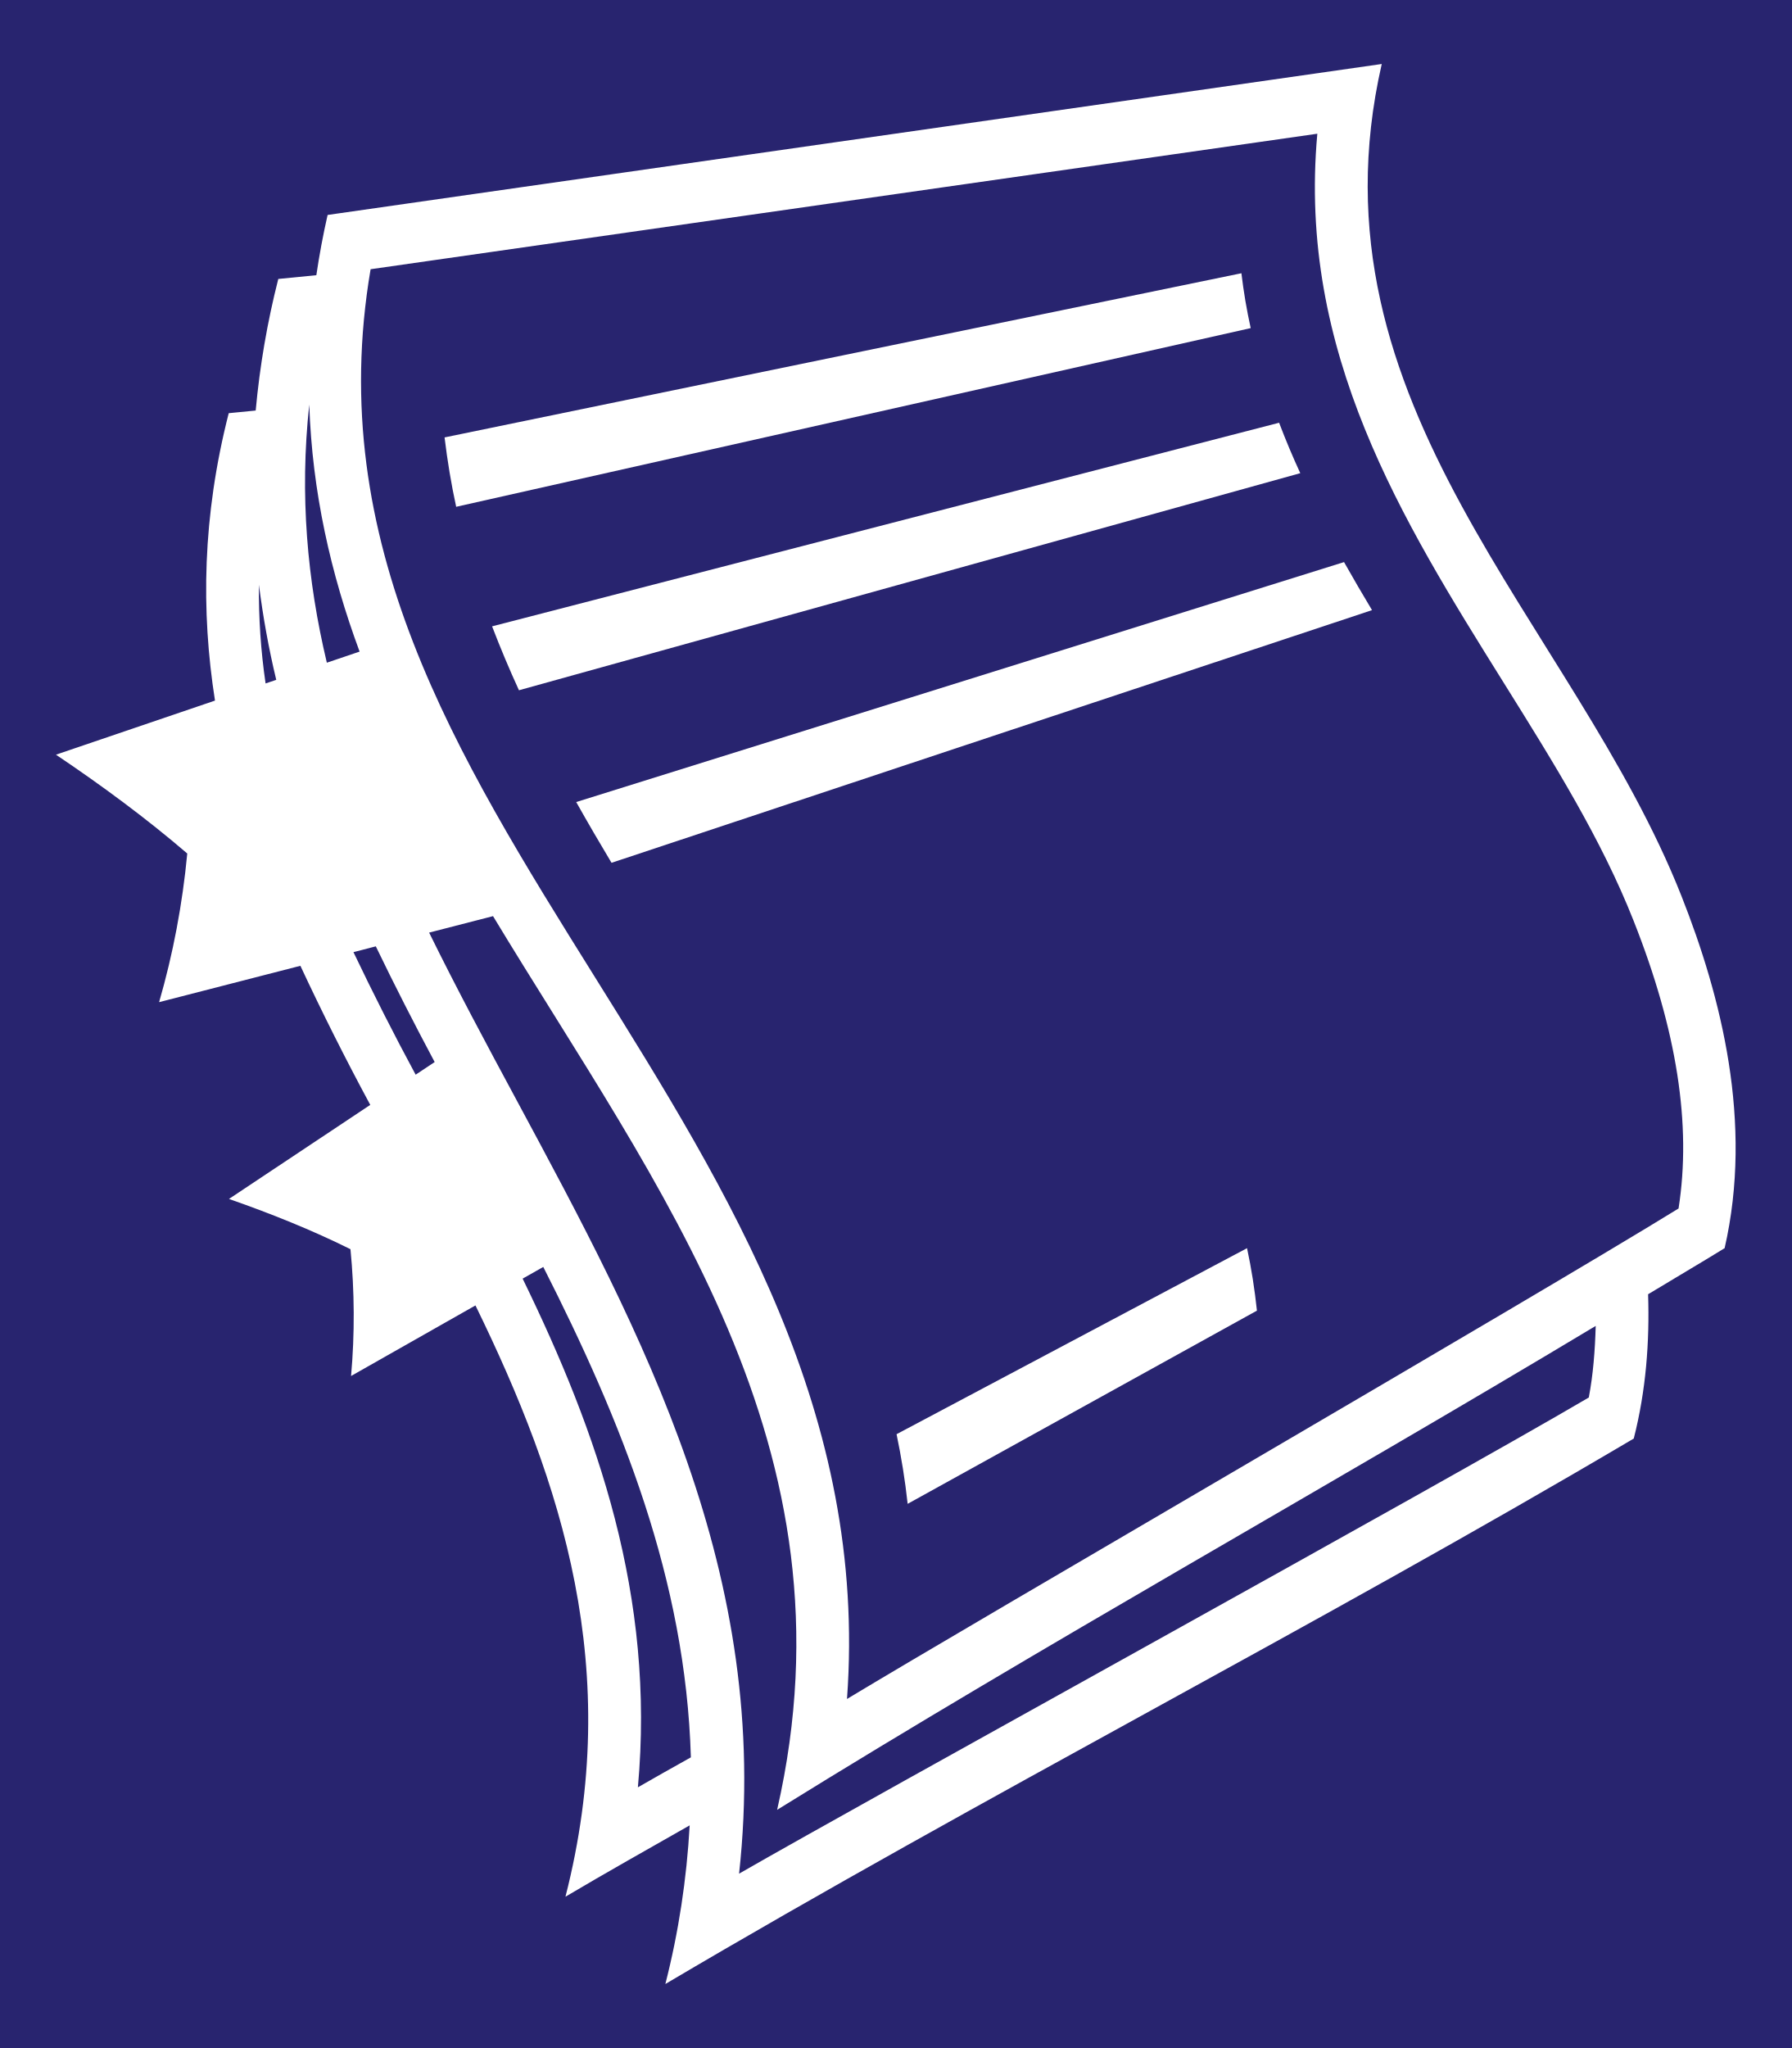
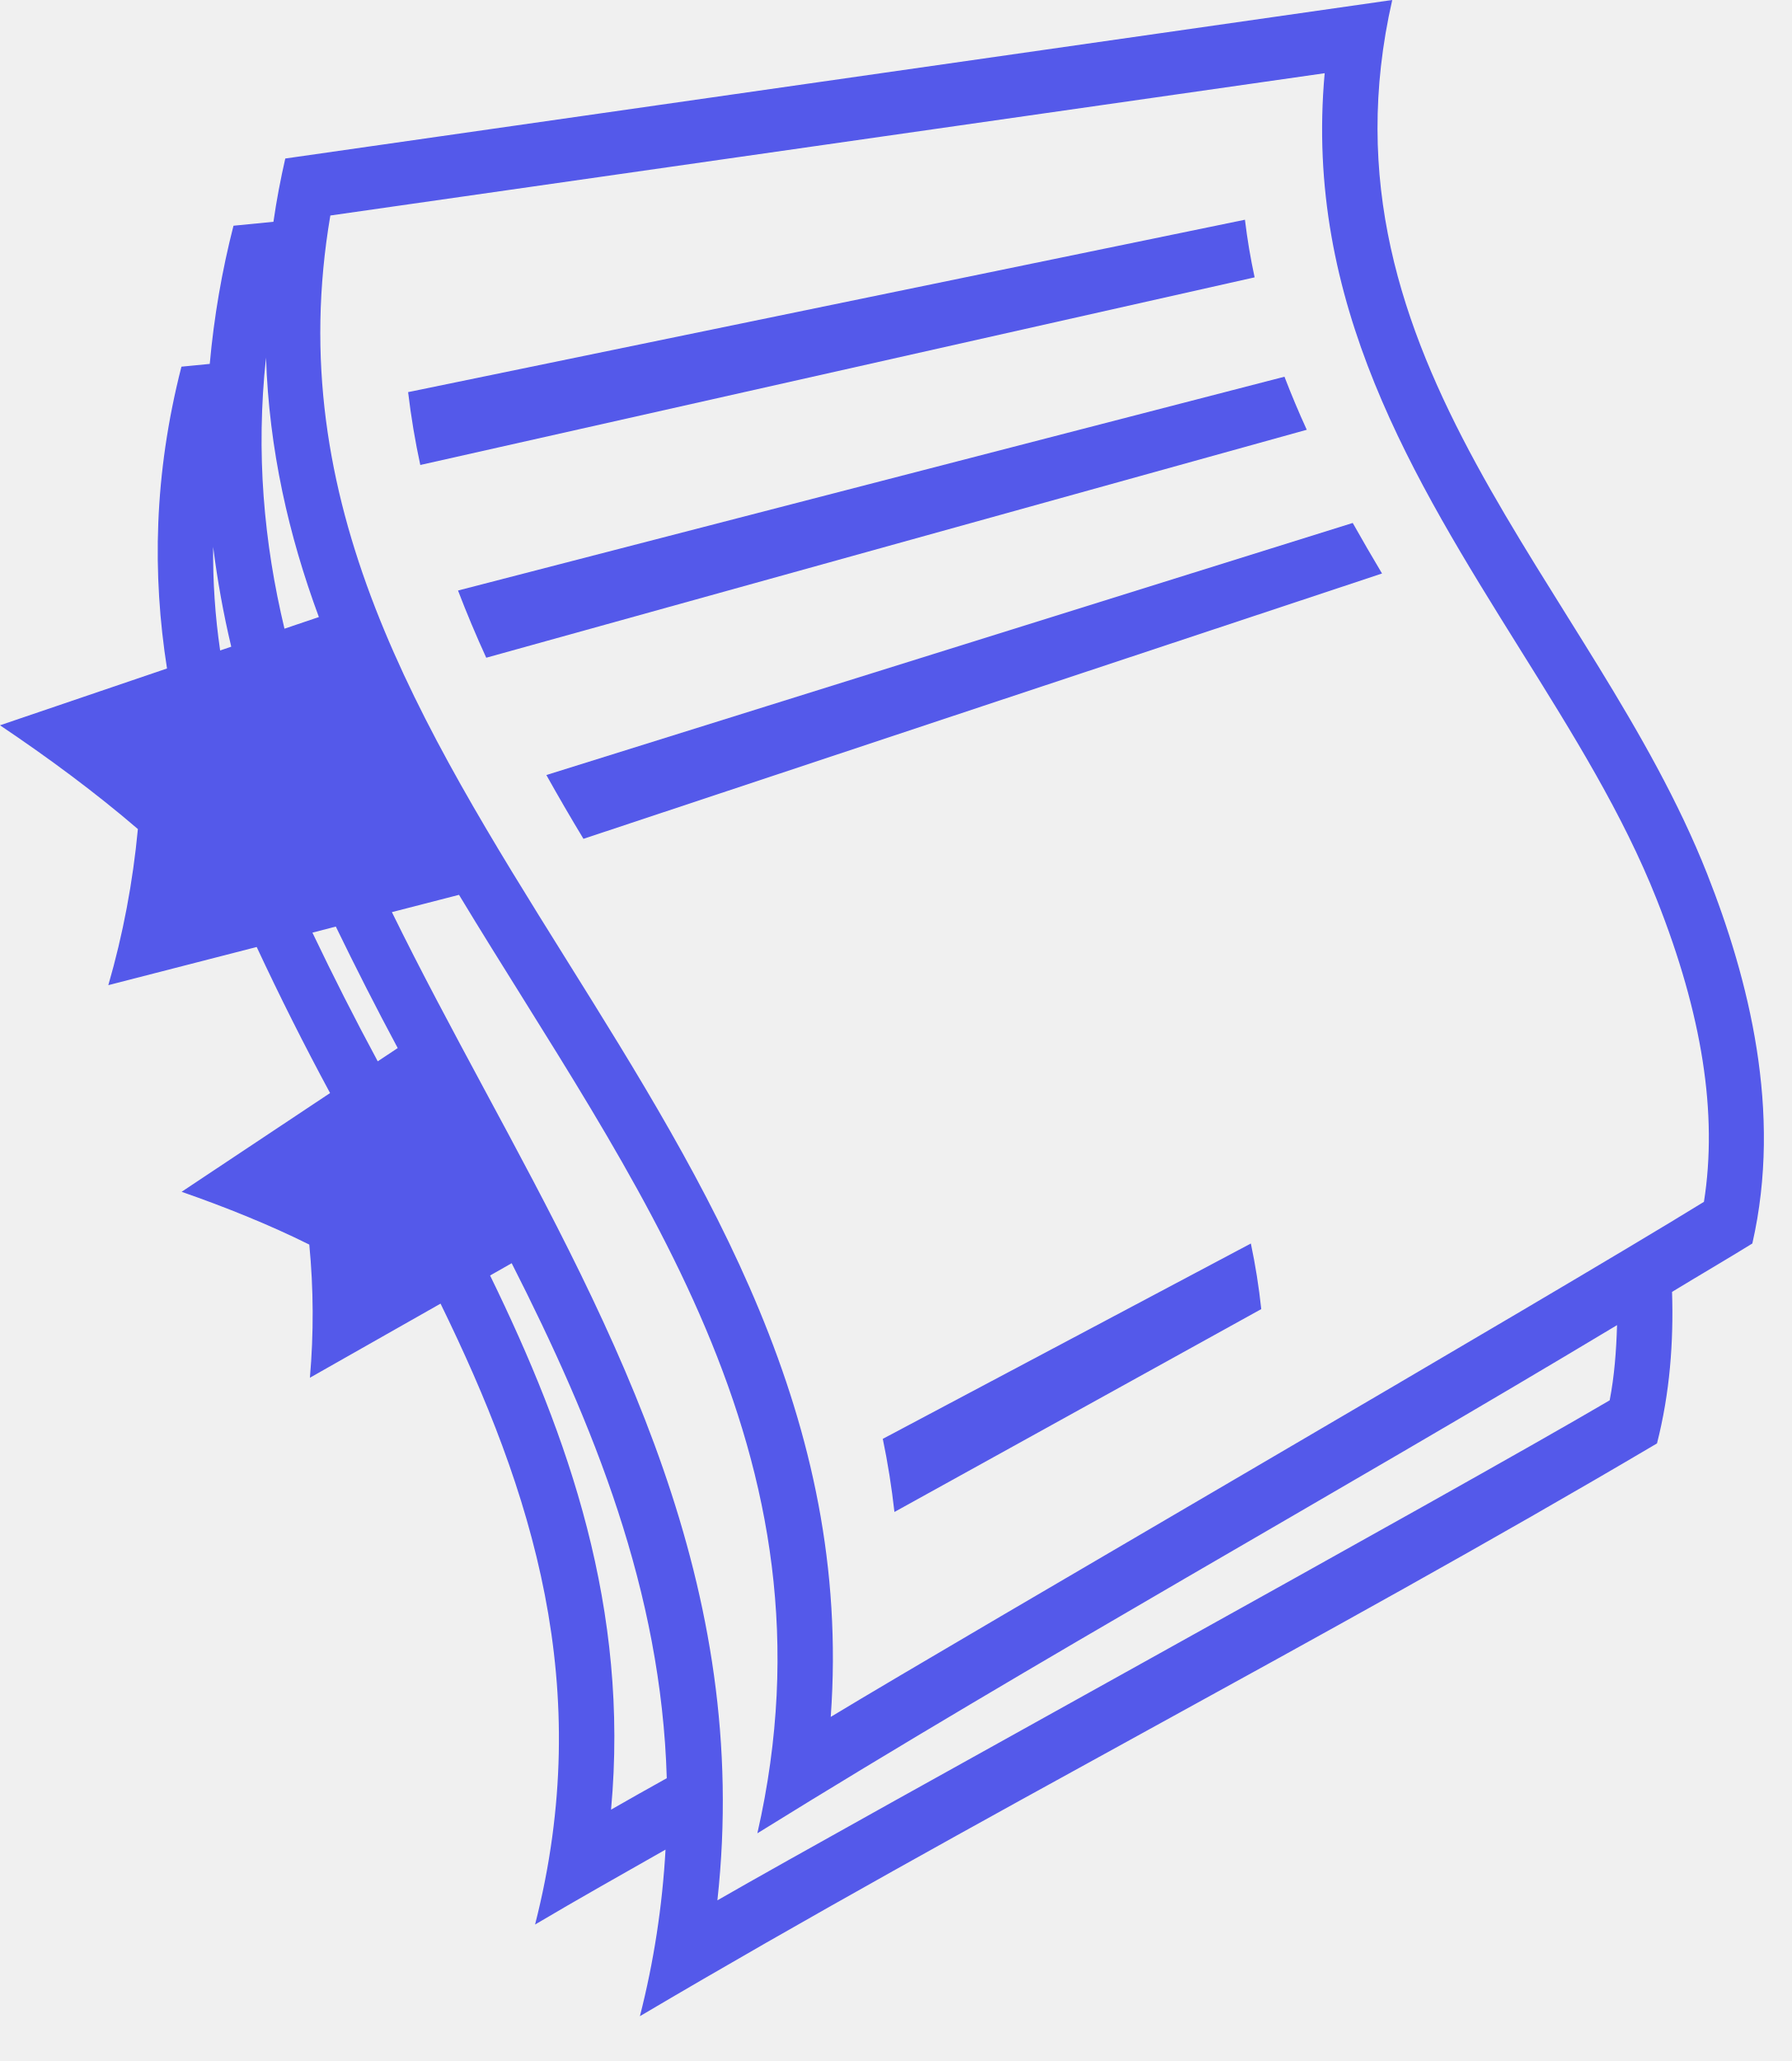
- <svg xmlns="http://www.w3.org/2000/svg" width="21" height="24" viewBox="0 0 21 24" fill="none">
-   <rect width="21" height="24" fill="#1E1E1E" />
-   <rect width="1920" height="1080" transform="translate(-39 -363)" fill="#28246F" />
-   <g clip-path="url(#clip0_0_1)">
-     <path d="M19.709 10.5C18.438 7.286 15.278 4.767 16.196 0.75L3.84 2.519C3.787 2.752 3.743 2.987 3.708 3.225L3.262 3.269C3.133 3.773 3.045 4.289 2.997 4.811L2.681 4.842C2.372 6.05 2.355 7.161 2.52 8.21C1.899 8.421 1.278 8.633 0.656 8.844C1.196 9.207 1.716 9.591 2.195 10.002C2.139 10.594 2.029 11.178 1.865 11.744L3.521 11.318C3.779 11.871 4.052 12.414 4.34 12.948L2.684 14.05C3.176 14.222 3.657 14.415 4.108 14.639C4.156 15.133 4.159 15.631 4.115 16.125L5.573 15.298C6.593 17.385 7.307 19.573 6.628 22.227C7.109 21.942 7.597 21.668 8.084 21.391C8.049 22.021 7.954 22.644 7.799 23.25C11.53 21.044 15.418 19.063 19.15 16.858C19.294 16.293 19.336 15.725 19.318 15.167C19.616 14.986 19.918 14.81 20.215 14.627C20.552 13.155 20.175 11.678 19.709 10.5ZM3.113 8.009C3.057 7.627 3.031 7.24 3.035 6.853C3.083 7.23 3.15 7.602 3.238 7.967L3.113 8.009ZM3.625 4.741C3.659 5.765 3.877 6.723 4.215 7.636L3.831 7.766C3.602 6.804 3.51 5.805 3.625 4.741ZM4.872 12.594C4.618 12.123 4.375 11.644 4.143 11.158L4.405 11.09C4.626 11.548 4.857 12 5.095 12.446L4.872 12.594ZM7.477 20.945C7.681 18.706 7.007 16.791 6.126 14.984L6.368 14.847C7.283 16.65 8.037 18.507 8.098 20.594C7.891 20.71 7.683 20.826 7.477 20.945ZM18.623 16.377C16.84 17.424 10.174 21.087 8.663 21.957C9.049 18.452 7.529 15.631 6.055 12.892C5.7 12.233 5.351 11.582 5.03 10.929L5.779 10.736C7.706 13.927 10.082 16.953 9.109 21.209C12.258 19.256 15.523 17.449 18.704 15.538C18.696 15.826 18.674 16.109 18.623 16.377ZM19.675 14.162C17.933 15.236 11.407 19.015 9.928 19.91C10.171 16.573 8.55 13.977 6.976 11.455C5.343 8.84 3.797 6.363 4.344 3.155L15.441 1.567C15.208 4.129 16.433 6.09 17.622 7.995C18.213 8.941 18.771 9.835 19.148 10.79C19.656 12.073 19.829 13.18 19.675 14.162Z" fill="white" />
-     <path d="M14.551 3.202L5.211 5.126C5.244 5.401 5.289 5.673 5.347 5.939L14.66 3.845C14.613 3.633 14.577 3.419 14.551 3.202Z" fill="white" />
-     <path d="M14.993 4.954L5.768 7.34C5.865 7.593 5.97 7.843 6.083 8.089L15.241 5.545C15.152 5.352 15.069 5.154 14.993 4.954Z" fill="white" />
-     <path d="M6.754 9.399C6.889 9.639 7.027 9.876 7.168 10.111C10.139 9.123 13.11 8.136 16.082 7.15C15.97 6.964 15.861 6.776 15.754 6.587L6.754 9.399Z" fill="white" />
-     <path d="M10.509 16.807C10.565 17.075 10.609 17.347 10.639 17.623L14.733 15.359C14.707 15.113 14.669 14.868 14.617 14.627L10.509 16.807Z" fill="white" />
-   </g>
-   <defs>
-     <clipPath id="clip0_0_1">
-       <rect width="21" height="24" fill="white" />
-     </clipPath>
-   </defs>
+ <svg xmlns="http://www.w3.org/2000/svg" width="20" height="23" viewBox="0 0 20 23" fill="none">
+   <path d="M19.053 9.75C17.782 6.536 14.622 4.017 15.539 0L3.184 1.769C3.131 2.002 3.086 2.237 3.052 2.475L2.606 2.519C2.477 3.023 2.388 3.539 2.341 4.061L2.025 4.092C1.716 5.3 1.699 6.411 1.864 7.46C1.243 7.671 0.621 7.883 0 8.094C0.54 8.457 1.06 8.841 1.539 9.252C1.483 9.844 1.373 10.428 1.209 10.994L2.865 10.568C3.123 11.121 3.396 11.664 3.684 12.198L2.027 13.3C2.52 13.472 3.001 13.665 3.452 13.889C3.5 14.383 3.502 14.881 3.459 15.375L4.917 14.548C5.937 16.635 6.65 18.823 5.972 21.477C6.453 21.192 6.941 20.918 7.428 20.641C7.393 21.271 7.297 21.894 7.142 22.5C10.874 20.294 14.762 18.313 18.494 16.108C18.638 15.543 18.68 14.975 18.662 14.417C18.959 14.236 19.262 14.06 19.558 13.877C19.895 12.405 19.518 10.928 19.053 9.75V9.75ZM2.457 7.259C2.401 6.877 2.375 6.49 2.379 6.103C2.427 6.48 2.494 6.852 2.581 7.217L2.457 7.259ZM2.969 3.991C3.003 5.015 3.221 5.973 3.559 6.886L3.175 7.016C2.945 6.054 2.854 5.055 2.969 3.991V3.991ZM4.216 11.844C3.962 11.373 3.719 10.894 3.487 10.408L3.748 10.34C3.97 10.798 4.2 11.25 4.439 11.696L4.216 11.844V11.844ZM6.82 20.195C7.025 17.956 6.351 16.041 5.47 14.234L5.711 14.097C6.627 15.9 7.381 17.757 7.442 19.844C7.234 19.96 7.027 20.076 6.82 20.195ZM17.966 15.627C16.184 16.674 9.518 20.337 8.007 21.207C8.392 17.702 6.873 14.881 5.398 12.142C5.044 11.483 4.694 10.832 4.374 10.179L5.123 9.986C7.05 13.177 9.425 16.203 8.453 20.459C11.601 18.506 14.867 16.699 18.048 14.788C18.04 15.076 18.018 15.359 17.966 15.627V15.627ZM19.018 13.412C17.276 14.486 10.75 18.265 9.272 19.16C9.514 15.823 7.894 13.227 6.319 10.705C4.687 8.09 3.14 5.613 3.687 2.405L14.785 0.817C14.552 3.379 15.777 5.34 16.965 7.245C17.556 8.191 18.114 9.085 18.492 10.04C19 11.323 19.173 12.43 19.018 13.412" fill="#5459ea" />
+   <path d="M13.895 2.452L4.555 4.376C4.588 4.651 4.633 4.923 4.691 5.189L14.003 3.095C13.957 2.883 13.921 2.669 13.895 2.452" fill="#5459ea" />
+   <path d="M14.336 4.204L5.112 6.59C5.209 6.843 5.314 7.093 5.427 7.34L14.585 4.796C14.496 4.602 14.413 4.404 14.336 4.204Z" fill="#5459ea" />
+   <path d="M6.098 8.649C6.232 8.889 6.37 9.126 6.512 9.361C9.483 8.373 12.454 7.386 15.425 6.4C15.314 6.214 15.205 6.026 15.098 5.836L6.098 8.649Z" fill="#5459ea" />
+   <path d="M9.853 16.057C9.909 16.325 9.952 16.597 9.983 16.873L14.077 14.609C14.051 14.363 14.012 14.118 13.961 13.877L9.853 16.057Z" fill="#5459ea" />
</svg>
